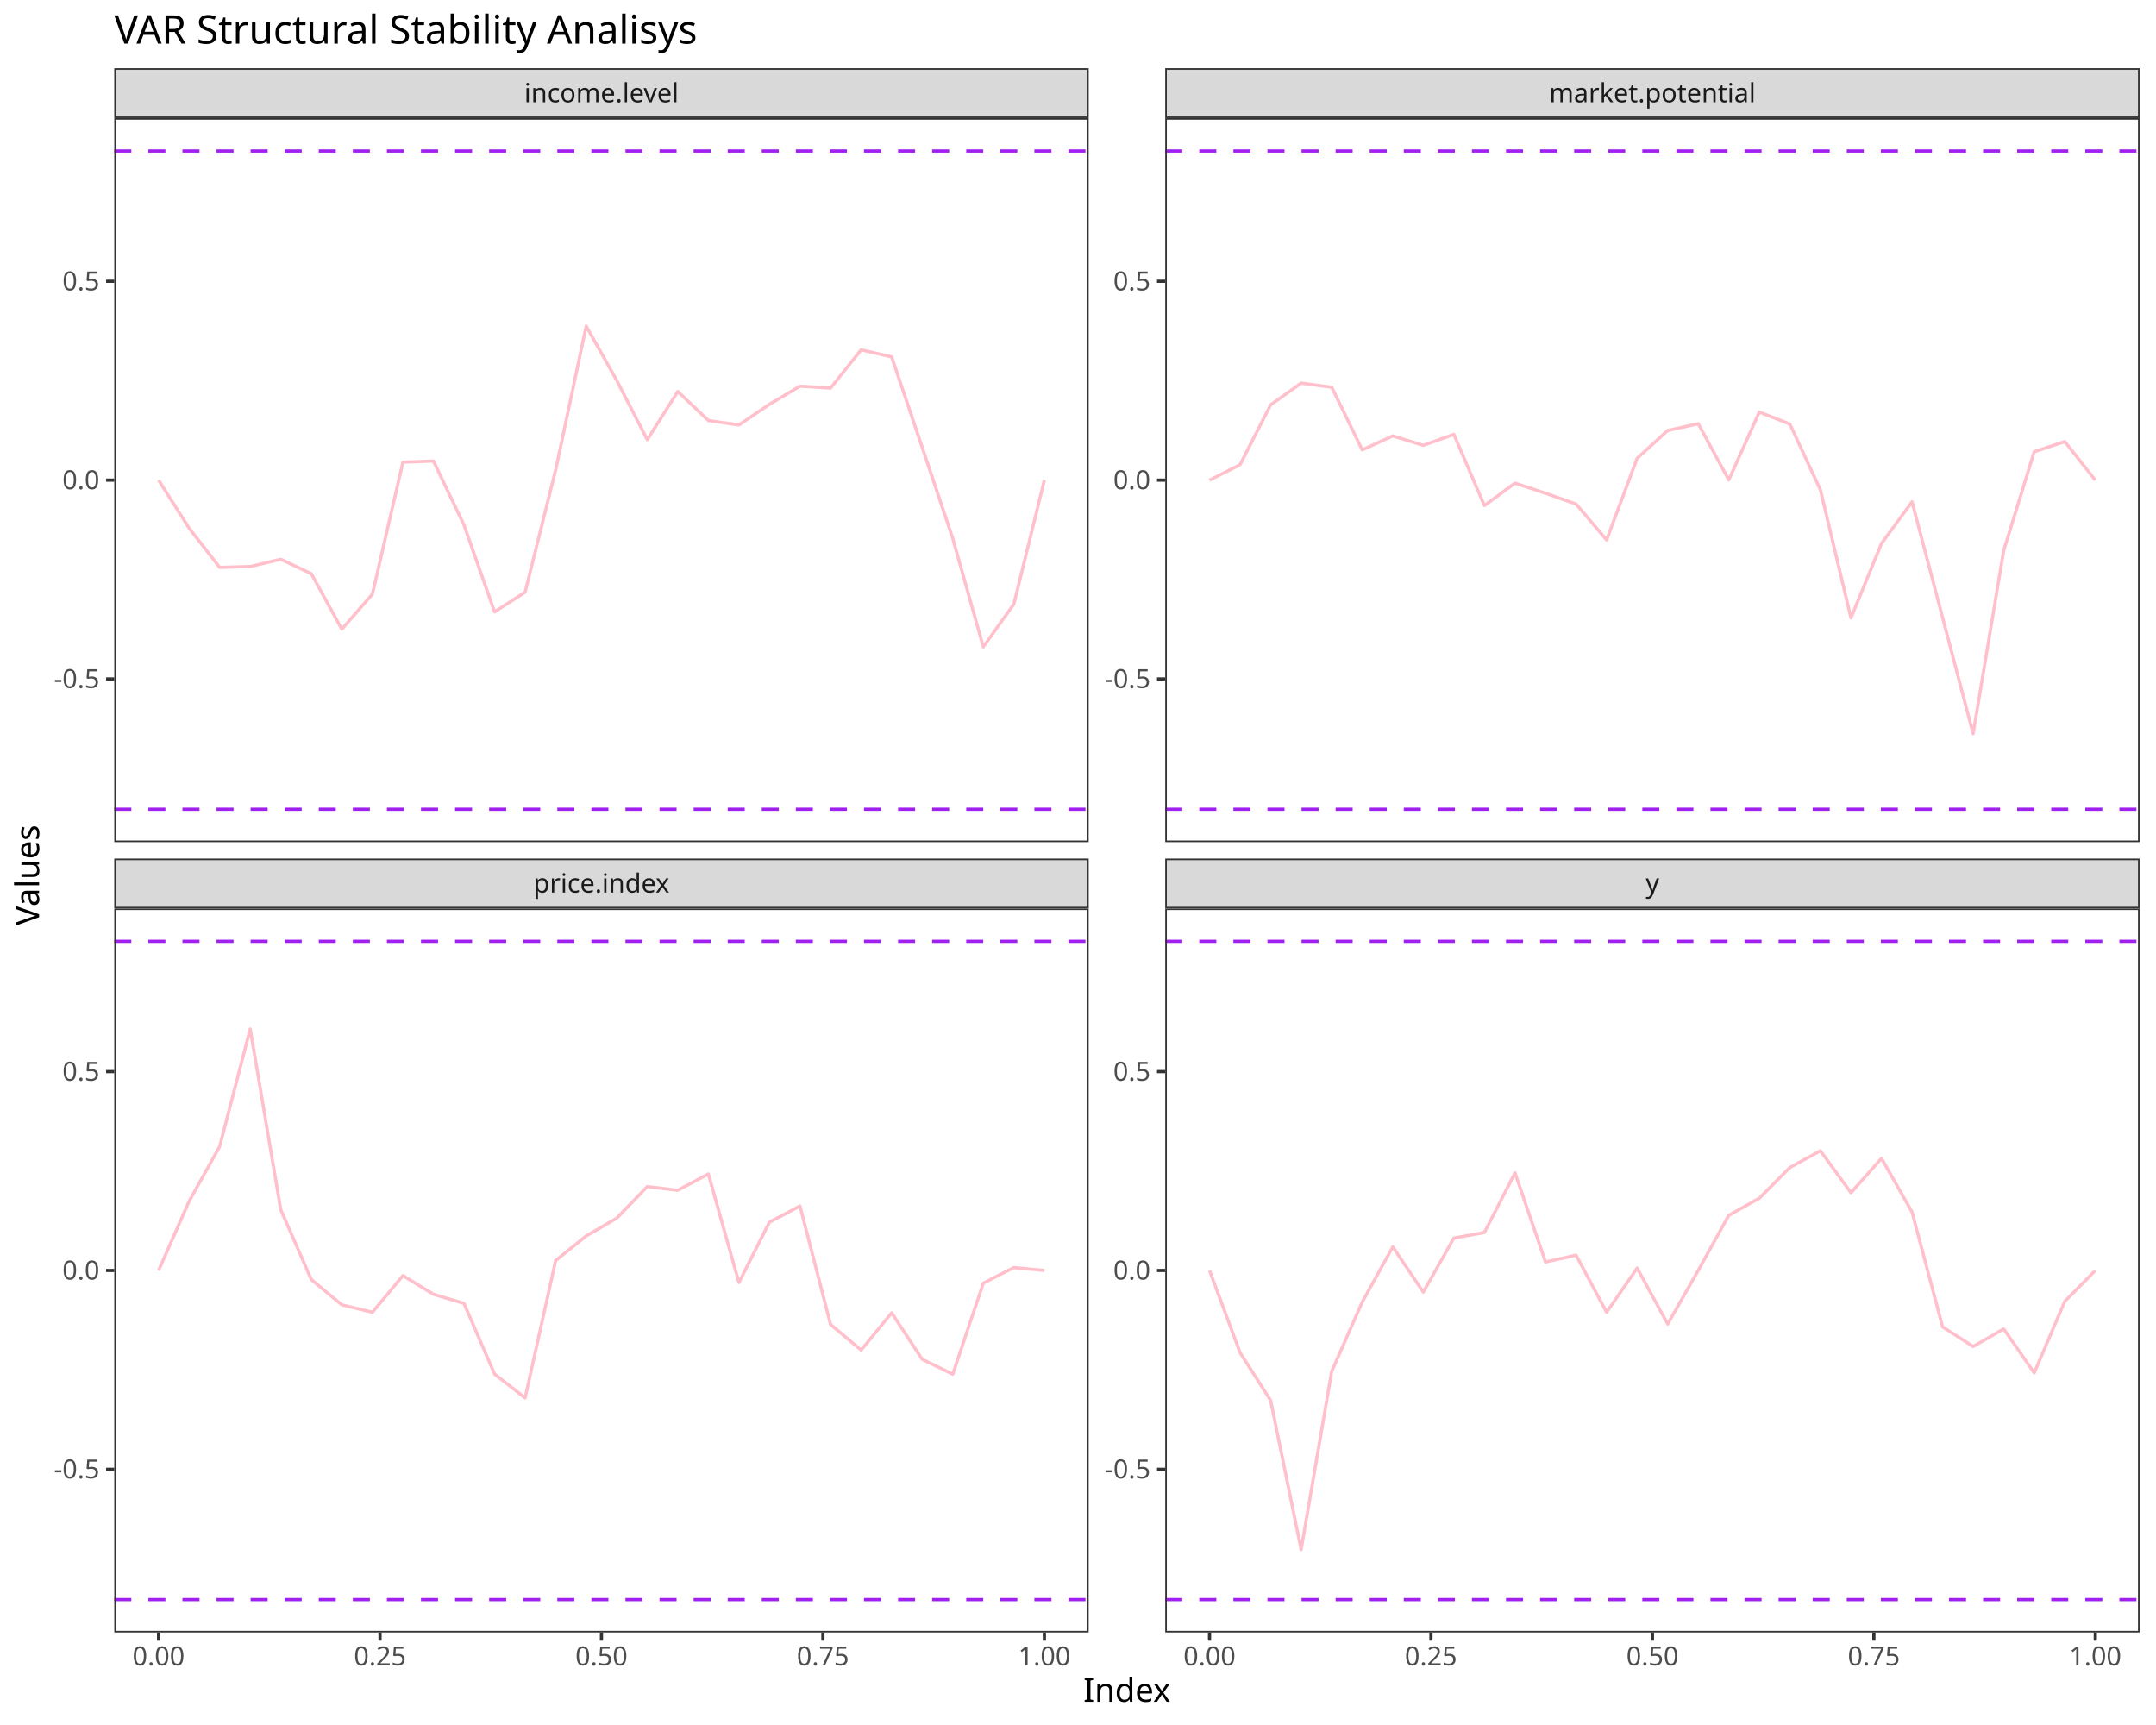
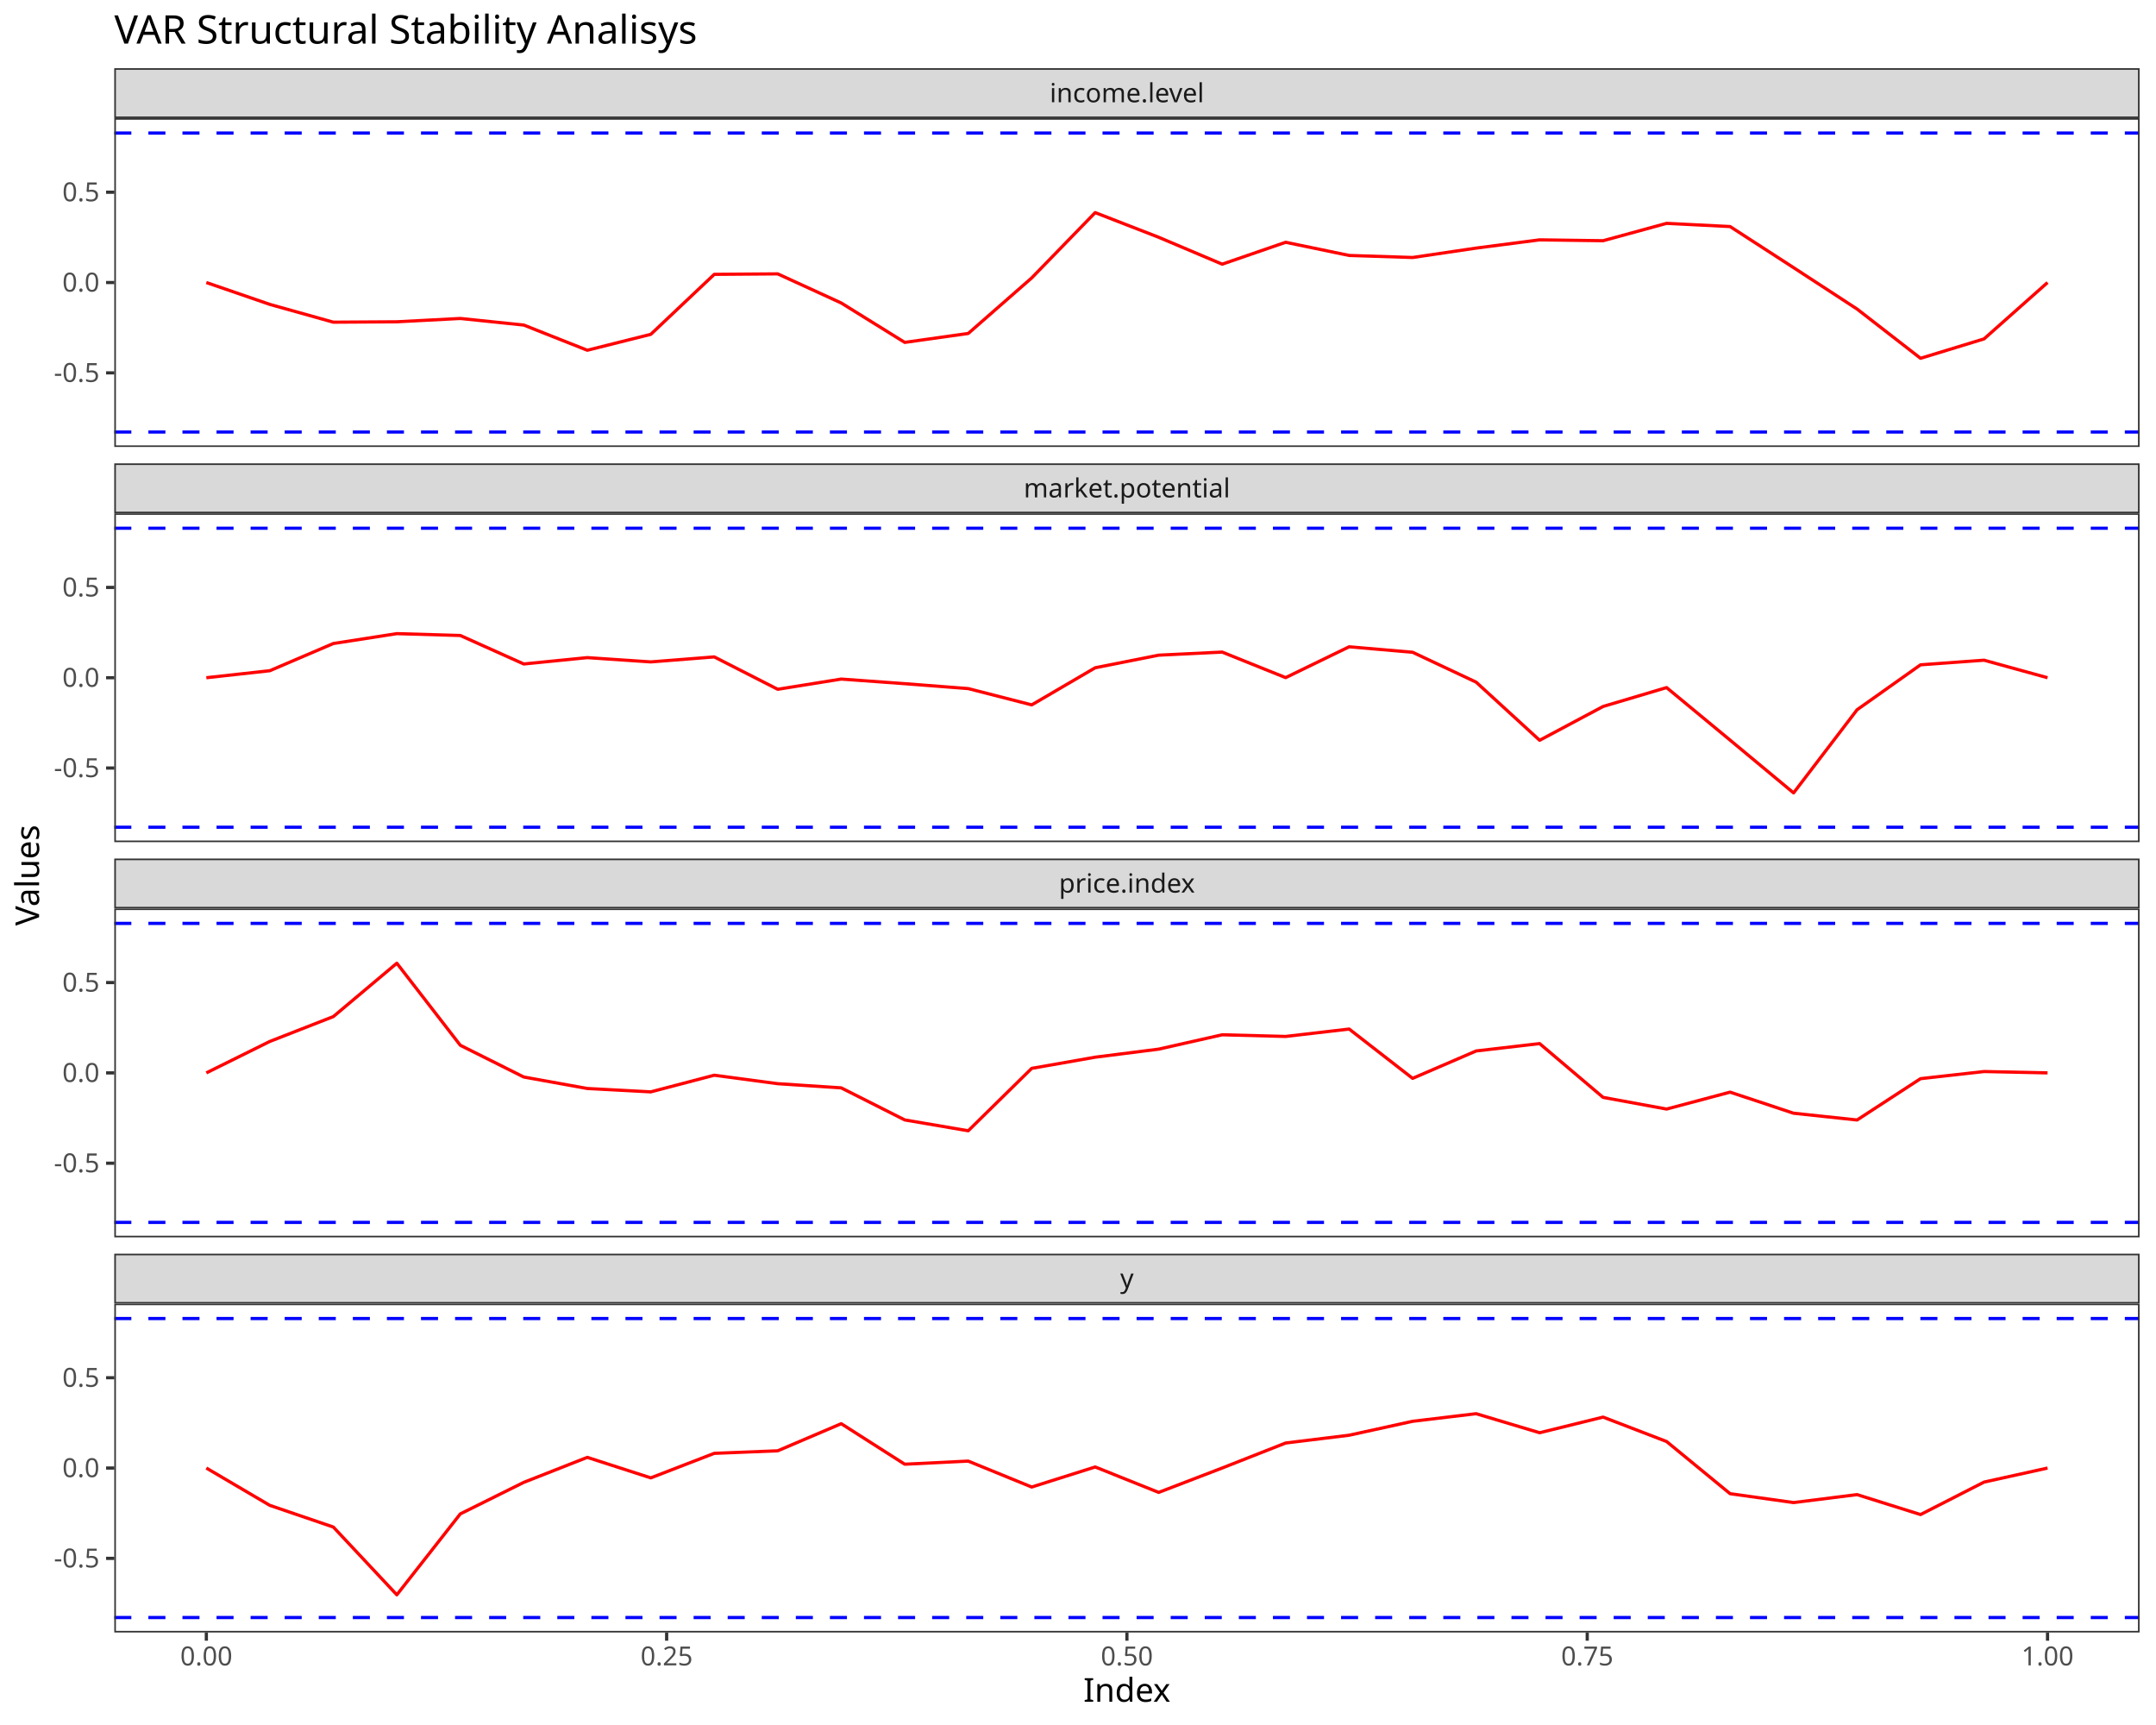
<svg xmlns="http://www.w3.org/2000/svg" class="svglite" data-engine-version="2.0" width="720.00pt" height="576.00pt" viewBox="0 0 720.00 576.00">
  <defs>
    <style type="text/css">
    .svglite line, .svglite polyline, .svglite polygon, .svglite path, .svglite rect, .svglite circle {
      fill: none;
      stroke: #000000;
      stroke-linecap: round;
      stroke-linejoin: round;
      stroke-miterlimit: 10.00;
    }
  </style>
  </defs>
  <rect width="100%" height="100%" style="stroke: none; fill: #FFFFFF;" />
  <defs>
    <clipPath id="cpMC4wMHw3MjAuMDB8MC4wMHw1NzYuMDA=">
      <rect x="0.00" y="0.00" width="720.00" height="576.00" />
    </clipPath>
  </defs>
  <g clip-path="url(#cpMC4wMHw3MjAuMDB8MC4wMHw1NzYuMDA=)">
    <rect x="0.00" y="0.00" width="720.00" height="576.00" style="stroke-width: 1.07; stroke: #FFFFFF; fill: #FFFFFF;" />
  </g>
  <defs>
-     <clipPath id="cpMzguMTd8MzYzLjU2fDM5LjQzfDI4MS4yMQ==">
-       <rect x="38.17" y="39.43" width="325.39" height="241.77" />
+     <clipPath id="cpMzguMTd8NzE0LjUyfDM5LjQzfDE0OS4yNg==">
+       <rect x="38.17" y="39.43" width="676.35" height="109.82" />
    </clipPath>
  </defs>
-   <g clip-path="url(#cpMzguMTd8MzYzLjU2fDM5LjQzfDI4MS4yMQ==)">
-     <rect x="38.17" y="39.43" width="325.39" height="241.77" style="stroke-width: 1.07; stroke: none; fill: #FFFFFF;" />
-     <polyline points="52.96,160.32 63.16,176.38 73.36,189.46 83.56,189.18 93.76,186.74 103.96,191.57 114.16,210.09 124.36,198.39 134.56,154.31 144.76,153.95 154.96,175.34 165.16,204.32 175.36,197.75 185.56,156.92 195.76,108.90 205.96,127.04 216.16,146.81 226.36,130.72 236.56,140.42 246.76,141.90 256.96,135.00 267.16,128.94 277.36,129.59 287.57,116.81 297.77,119.17 307.97,149.37 318.17,179.79 328.37,216.02 338.57,201.74 348.77,160.32 " style="stroke-width: 1.07; stroke: #FFC0CB; stroke-linecap: butt;" />
-     <line x1="38.17" y1="270.22" x2="363.56" y2="270.22" style="stroke-width: 1.07; stroke: #A020F0; stroke-dasharray: 5.69,5.69; stroke-linecap: butt;" />
-     <line x1="38.17" y1="50.42" x2="363.56" y2="50.42" style="stroke-width: 1.07; stroke: #A020F0; stroke-dasharray: 5.69,5.69; stroke-linecap: butt;" />
-     <rect x="38.17" y="39.43" width="325.39" height="241.77" style="stroke-width: 1.07; stroke: #333333;" />
+   <g clip-path="url(#cpMzguMTd8NzE0LjUyfDM5LjQzfDE0OS4yNg==)">
+     <rect x="38.17" y="39.43" width="676.35" height="109.82" style="stroke-width: 1.07; stroke: none; fill: #FFFFFF;" />
+     <polyline points="68.91,94.34 90.11,101.64 111.32,107.58 132.52,107.45 153.72,106.34 174.92,108.54 196.13,116.95 217.33,111.64 238.53,91.61 259.73,91.45 280.93,101.17 302.14,114.33 323.34,111.35 344.54,92.80 365.74,70.99 386.95,79.23 408.15,88.21 429.35,80.90 450.55,85.30 471.75,85.98 492.96,82.84 514.16,80.09 535.36,80.38 556.56,74.58 577.77,75.65 598.97,89.37 620.17,103.19 641.37,119.64 662.58,113.16 683.78,94.34 " style="stroke-width: 1.07; stroke: #FF0000; stroke-linecap: butt;" />
+     <line x1="38.17" y1="144.26" x2="714.52" y2="144.26" style="stroke-width: 1.07; stroke: #0000FF; stroke-dasharray: 5.69,5.69; stroke-linecap: butt;" />
+     <line x1="38.17" y1="44.43" x2="714.52" y2="44.43" style="stroke-width: 1.07; stroke: #0000FF; stroke-dasharray: 5.69,5.69; stroke-linecap: butt;" />
+     <rect x="38.17" y="39.43" width="676.35" height="109.82" style="stroke-width: 1.07; stroke: #333333;" />
  </g>
  <g clip-path="url(#cpMC4wMHw3MjAuMDB8MC4wMHw1NzYuMDA=)">
</g>
  <defs>
-     <clipPath id="cpMzguMTd8MzYzLjU2fDMwMy4zNHw1NDUuMTE=">
-       <rect x="38.17" y="303.34" width="325.39" height="241.77" />
+     <clipPath id="cpMzguMTd8NzE0LjUyfDE3MS4zOXwyODEuMjE=">
+       <rect x="38.17" y="171.39" width="676.35" height="109.82" />
    </clipPath>
  </defs>
-   <g clip-path="url(#cpMzguMTd8MzYzLjU2fDMwMy4zNHw1NDUuMTE=)">
-     <rect x="38.17" y="303.34" width="325.39" height="241.77" style="stroke-width: 1.07; stroke: none; fill: #FFFFFF;" />
-     <polyline points="52.96,424.23 63.16,401.10 73.36,382.83 83.56,343.60 93.76,403.93 103.96,427.26 114.16,435.70 124.36,438.18 134.56,425.95 144.76,432.17 154.96,435.23 165.16,458.82 175.36,466.78 185.56,420.91 195.76,412.70 205.96,406.76 216.16,396.22 226.36,397.44 236.56,392.00 246.76,428.25 256.96,408.11 267.16,402.69 277.36,442.24 287.57,450.81 297.77,438.37 307.97,453.88 318.17,458.86 328.37,428.47 338.57,423.25 348.77,424.23 " style="stroke-width: 1.07; stroke: #FFC0CB; stroke-linecap: butt;" />
-     <line x1="38.17" y1="534.12" x2="363.56" y2="534.12" style="stroke-width: 1.07; stroke: #A020F0; stroke-dasharray: 5.69,5.69; stroke-linecap: butt;" />
-     <line x1="38.17" y1="314.33" x2="363.56" y2="314.33" style="stroke-width: 1.07; stroke: #A020F0; stroke-dasharray: 5.69,5.69; stroke-linecap: butt;" />
-     <rect x="38.17" y="303.34" width="325.39" height="241.77" style="stroke-width: 1.07; stroke: #333333;" />
+   <g clip-path="url(#cpMzguMTd8NzE0LjUyfDE3MS4zOXwyODEuMjE=)">
+     <rect x="38.17" y="171.39" width="676.35" height="109.82" style="stroke-width: 1.07; stroke: none; fill: #FFFFFF;" />
+     <polyline points="68.91,226.30 90.11,223.96 111.32,214.88 132.52,211.58 153.72,212.20 174.92,221.71 196.13,219.59 217.33,221.02 238.53,219.35 259.73,230.16 280.93,226.75 302.14,228.29 323.34,229.93 344.54,235.37 365.74,222.98 386.95,218.77 408.15,217.74 429.35,226.27 450.55,215.97 471.75,217.80 492.96,227.78 514.16,247.19 535.36,235.90 556.56,229.59 577.77,247.14 598.97,264.76 620.17,237.00 641.37,221.99 662.58,220.45 683.78,226.30 " style="stroke-width: 1.07; stroke: #FF0000; stroke-linecap: butt;" />
+     <line x1="38.17" y1="276.22" x2="714.52" y2="276.22" style="stroke-width: 1.07; stroke: #0000FF; stroke-dasharray: 5.69,5.69; stroke-linecap: butt;" />
+     <line x1="38.17" y1="176.38" x2="714.52" y2="176.38" style="stroke-width: 1.07; stroke: #0000FF; stroke-dasharray: 5.69,5.69; stroke-linecap: butt;" />
+     <rect x="38.17" y="171.39" width="676.35" height="109.82" style="stroke-width: 1.07; stroke: #333333;" />
  </g>
  <g clip-path="url(#cpMC4wMHw3MjAuMDB8MC4wMHw1NzYuMDA=)">
</g>
  <defs>
-     <clipPath id="cpMzg5LjEzfDcxNC41MnwzOS40M3wyODEuMjE=">
-       <rect x="389.13" y="39.43" width="325.39" height="241.77" />
+     <clipPath id="cpMzguMTd8NzE0LjUyfDMwMy4zNHw0MTMuMTY=">
+       <rect x="38.17" y="303.34" width="676.35" height="109.82" />
    </clipPath>
  </defs>
-   <g clip-path="url(#cpMzg5LjEzfDcxNC41MnwzOS40M3wyODEuMjE=)">
-     <rect x="389.13" y="39.43" width="325.39" height="241.77" style="stroke-width: 1.07; stroke: none; fill: #FFFFFF;" />
-     <polyline points="403.92,160.32 414.12,155.17 424.32,135.19 434.52,127.93 444.72,129.29 454.92,150.22 465.12,145.56 475.32,148.70 485.52,145.04 495.72,168.82 505.93,161.33 516.13,164.70 526.33,168.31 536.53,180.29 546.73,153.02 556.93,143.75 567.13,141.49 577.33,160.26 587.53,137.59 597.73,141.61 607.93,163.58 618.13,206.33 628.33,181.47 638.53,167.57 648.73,206.22 658.93,245.01 669.13,183.87 679.33,150.85 689.53,147.45 699.73,160.32 " style="stroke-width: 1.07; stroke: #FFC0CB; stroke-linecap: butt;" />
-     <line x1="389.13" y1="270.22" x2="714.52" y2="270.22" style="stroke-width: 1.07; stroke: #A020F0; stroke-dasharray: 5.69,5.69; stroke-linecap: butt;" />
-     <line x1="389.13" y1="50.42" x2="714.52" y2="50.42" style="stroke-width: 1.07; stroke: #A020F0; stroke-dasharray: 5.69,5.69; stroke-linecap: butt;" />
-     <rect x="389.13" y="39.43" width="325.39" height="241.77" style="stroke-width: 1.07; stroke: #333333;" />
+   <g clip-path="url(#cpMzguMTd8NzE0LjUyfDMwMy4zNHw0MTMuMTY=)">
+     <rect x="38.17" y="303.34" width="676.35" height="109.82" style="stroke-width: 1.07; stroke: none; fill: #FFFFFF;" />
+     <polyline points="68.91,358.25 90.11,347.75 111.32,339.45 132.52,321.63 153.72,349.03 174.92,359.63 196.13,363.46 217.33,364.59 238.53,359.03 259.73,361.86 280.93,363.25 302.14,373.96 323.34,377.58 344.54,356.74 365.74,353.01 386.95,350.32 408.15,345.53 429.35,346.08 450.55,343.61 471.75,360.08 492.96,350.93 514.16,348.47 535.36,366.43 556.56,370.33 577.77,364.68 598.97,371.72 620.17,373.98 641.37,360.18 662.58,357.80 683.78,358.25 " style="stroke-width: 1.07; stroke: #FF0000; stroke-linecap: butt;" />
+     <line x1="38.17" y1="408.17" x2="714.52" y2="408.17" style="stroke-width: 1.07; stroke: #0000FF; stroke-dasharray: 5.69,5.69; stroke-linecap: butt;" />
+     <line x1="38.17" y1="308.33" x2="714.52" y2="308.33" style="stroke-width: 1.07; stroke: #0000FF; stroke-dasharray: 5.69,5.69; stroke-linecap: butt;" />
+     <rect x="38.17" y="303.34" width="676.35" height="109.82" style="stroke-width: 1.07; stroke: #333333;" />
  </g>
  <g clip-path="url(#cpMC4wMHw3MjAuMDB8MC4wMHw1NzYuMDA=)">
</g>
  <defs>
-     <clipPath id="cpMzg5LjEzfDcxNC41MnwzMDMuMzR8NTQ1LjEx">
-       <rect x="389.13" y="303.34" width="325.39" height="241.77" />
+     <clipPath id="cpMzguMTd8NzE0LjUyfDQzNS4yOXw1NDUuMTE=">
+       <rect x="38.17" y="435.29" width="676.35" height="109.82" />
    </clipPath>
  </defs>
-   <g clip-path="url(#cpMzg5LjEzfDcxNC41MnwzMDMuMzR8NTQ1LjEx)">
-     <rect x="389.13" y="303.34" width="325.39" height="241.77" style="stroke-width: 1.07; stroke: none; fill: #FFFFFF;" />
-     <polyline points="403.92,424.23 414.12,451.66 424.32,467.60 434.52,517.42 444.72,457.93 454.92,434.76 465.12,416.36 475.32,431.45 485.52,413.40 495.72,411.54 505.93,391.63 516.13,421.40 526.33,419.12 536.53,438.18 546.73,423.42 556.93,442.11 567.13,424.20 577.33,405.81 587.53,400.09 597.73,389.85 607.93,384.26 618.13,398.26 628.33,386.78 638.53,404.71 648.73,443.06 658.93,449.61 669.13,443.75 679.33,458.41 689.53,434.54 699.73,424.23 " style="stroke-width: 1.07; stroke: #FFC0CB; stroke-linecap: butt;" />
-     <line x1="389.13" y1="534.12" x2="714.52" y2="534.12" style="stroke-width: 1.07; stroke: #A020F0; stroke-dasharray: 5.69,5.69; stroke-linecap: butt;" />
-     <line x1="389.13" y1="314.33" x2="714.52" y2="314.33" style="stroke-width: 1.07; stroke: #A020F0; stroke-dasharray: 5.69,5.69; stroke-linecap: butt;" />
-     <rect x="389.13" y="303.34" width="325.39" height="241.77" style="stroke-width: 1.07; stroke: #333333;" />
+   <g clip-path="url(#cpMzguMTd8NzE0LjUyfDQzNS4yOXw1NDUuMTE=)">
+     <rect x="38.17" y="435.29" width="676.35" height="109.82" style="stroke-width: 1.07; stroke: none; fill: #FFFFFF;" />
+     <polyline points="68.91,490.20 90.11,502.66 111.32,509.90 132.52,532.53 153.72,505.51 174.92,494.98 196.13,486.63 217.33,493.48 238.53,485.29 259.73,484.44 280.93,475.39 302.14,488.92 323.34,487.88 344.54,496.54 365.74,489.84 386.95,498.33 408.15,490.19 429.35,481.84 450.55,479.24 471.75,474.59 492.96,472.05 514.16,478.41 535.36,473.19 556.56,481.34 577.77,498.76 598.97,501.73 620.17,499.07 641.37,505.73 662.58,494.89 683.78,490.20 " style="stroke-width: 1.07; stroke: #FF0000; stroke-linecap: butt;" />
+     <line x1="38.17" y1="540.12" x2="714.52" y2="540.12" style="stroke-width: 1.07; stroke: #0000FF; stroke-dasharray: 5.69,5.69; stroke-linecap: butt;" />
+     <line x1="38.17" y1="440.28" x2="714.52" y2="440.28" style="stroke-width: 1.07; stroke: #0000FF; stroke-dasharray: 5.69,5.69; stroke-linecap: butt;" />
+     <rect x="38.17" y="435.29" width="676.35" height="109.82" style="stroke-width: 1.07; stroke: #333333;" />
  </g>
  <g clip-path="url(#cpMC4wMHw3MjAuMDB8MC4wMHw1NzYuMDA=)">
</g>
  <defs>
-     <clipPath id="cpMzguMTd8MzYzLjU2fDI4Ni42OXwzMDMuMzQ=">
-       <rect x="38.17" y="286.69" width="325.39" height="16.65" />
+     <clipPath id="cpMzguMTd8NzE0LjUyfDQxOC42NHw0MzUuMjk=">
+       <rect x="38.17" y="418.64" width="676.35" height="16.65" />
    </clipPath>
  </defs>
-   <g clip-path="url(#cpMzguMTd8MzYzLjU2fDI4Ni42OXwzMDMuMzQ=)">
-     <rect x="38.17" y="286.69" width="325.39" height="16.65" style="stroke-width: 1.07; stroke: #333333; fill: #D9D9D9;" />
-     <text x="200.86" y="298.04" text-anchor="middle" style="font-size: 8.80px; fill: #1A1A1A; font-family: sans;" textLength="42.56px" lengthAdjust="spacingAndGlyphs">price.index</text>
+   <g clip-path="url(#cpMzguMTd8NzE0LjUyfDQxOC42NHw0MzUuMjk=)">
+     <rect x="38.17" y="418.64" width="676.35" height="16.65" style="stroke-width: 1.07; stroke: #333333; fill: #D9D9D9;" />
+     <text x="376.34" y="429.99" text-anchor="middle" style="font-size: 8.80px; fill: #1A1A1A; font-family: sans;" textLength="4.40px" lengthAdjust="spacingAndGlyphs">y</text>
  </g>
  <g clip-path="url(#cpMC4wMHw3MjAuMDB8MC4wMHw1NzYuMDA=)">
</g>
  <defs>
-     <clipPath id="cpMzg5LjEzfDcxNC41MnwyODYuNjl8MzAzLjM0">
-       <rect x="389.13" y="286.69" width="325.39" height="16.65" />
+     <clipPath id="cpMzguMTd8NzE0LjUyfDI4Ni42OXwzMDMuMzQ=">
+       <rect x="38.17" y="286.69" width="676.35" height="16.65" />
    </clipPath>
  </defs>
-   <g clip-path="url(#cpMzg5LjEzfDcxNC41MnwyODYuNjl8MzAzLjM0)">
-     <rect x="389.13" y="286.69" width="325.39" height="16.65" style="stroke-width: 1.07; stroke: #333333; fill: #D9D9D9;" />
-     <text x="551.83" y="298.04" text-anchor="middle" style="font-size: 8.80px; fill: #1A1A1A; font-family: sans;" textLength="4.40px" lengthAdjust="spacingAndGlyphs">y</text>
+   <g clip-path="url(#cpMzguMTd8NzE0LjUyfDI4Ni42OXwzMDMuMzQ=)">
+     <rect x="38.17" y="286.69" width="676.35" height="16.65" style="stroke-width: 1.07; stroke: #333333; fill: #D9D9D9;" />
+     <text x="376.34" y="298.04" text-anchor="middle" style="font-size: 8.80px; fill: #1A1A1A; font-family: sans;" textLength="42.56px" lengthAdjust="spacingAndGlyphs">price.index</text>
  </g>
  <g clip-path="url(#cpMC4wMHw3MjAuMDB8MC4wMHw1NzYuMDA=)">
</g>
  <defs>
-     <clipPath id="cpMzguMTd8MzYzLjU2fDIyLjc4fDM5LjQz">
-       <rect x="38.17" y="22.78" width="325.39" height="16.65" />
+     <clipPath id="cpMzguMTd8NzE0LjUyfDE1NC43NHwxNzEuMzk=">
+       <rect x="38.17" y="154.74" width="676.35" height="16.65" />
    </clipPath>
  </defs>
-   <g clip-path="url(#cpMzguMTd8MzYzLjU2fDIyLjc4fDM5LjQz)">
-     <rect x="38.17" y="22.78" width="325.39" height="16.65" style="stroke-width: 1.07; stroke: #333333; fill: #D9D9D9;" />
-     <text x="200.86" y="34.14" text-anchor="middle" style="font-size: 8.80px; fill: #1A1A1A; font-family: sans;" textLength="48.92px" lengthAdjust="spacingAndGlyphs">income.level</text>
+   <g clip-path="url(#cpMzguMTd8NzE0LjUyfDE1NC43NHwxNzEuMzk=)">
+     <rect x="38.17" y="154.74" width="676.35" height="16.65" style="stroke-width: 1.07; stroke: #333333; fill: #D9D9D9;" />
+     <text x="376.34" y="166.09" text-anchor="middle" style="font-size: 8.80px; fill: #1A1A1A; font-family: sans;" textLength="62.62px" lengthAdjust="spacingAndGlyphs">market.potential</text>
  </g>
  <g clip-path="url(#cpMC4wMHw3MjAuMDB8MC4wMHw1NzYuMDA=)">
</g>
  <defs>
-     <clipPath id="cpMzg5LjEzfDcxNC41MnwyMi43OHwzOS40Mw==">
-       <rect x="389.13" y="22.78" width="325.39" height="16.65" />
+     <clipPath id="cpMzguMTd8NzE0LjUyfDIyLjc4fDM5LjQz">
+       <rect x="38.17" y="22.78" width="676.35" height="16.65" />
    </clipPath>
  </defs>
-   <g clip-path="url(#cpMzg5LjEzfDcxNC41MnwyMi43OHwzOS40Mw==)">
-     <rect x="389.13" y="22.78" width="325.39" height="16.65" style="stroke-width: 1.07; stroke: #333333; fill: #D9D9D9;" />
-     <text x="551.83" y="34.14" text-anchor="middle" style="font-size: 8.80px; fill: #1A1A1A; font-family: sans;" textLength="62.62px" lengthAdjust="spacingAndGlyphs">market.potential</text>
+   <g clip-path="url(#cpMzguMTd8NzE0LjUyfDIyLjc4fDM5LjQz)">
+     <rect x="38.17" y="22.78" width="676.35" height="16.65" style="stroke-width: 1.07; stroke: #333333; fill: #D9D9D9;" />
+     <text x="376.34" y="34.14" text-anchor="middle" style="font-size: 8.80px; fill: #1A1A1A; font-family: sans;" textLength="48.92px" lengthAdjust="spacingAndGlyphs">income.level</text>
  </g>
  <g clip-path="url(#cpMC4wMHw3MjAuMDB8MC4wMHw1NzYuMDA=)">
-     <polyline points="52.96,547.85 52.96,545.11 " style="stroke-width: 1.07; stroke: #333333; stroke-linecap: butt;" />
-     <polyline points="126.91,547.85 126.91,545.11 " style="stroke-width: 1.07; stroke: #333333; stroke-linecap: butt;" />
-     <polyline points="200.86,547.85 200.86,545.11 " style="stroke-width: 1.07; stroke: #333333; stroke-linecap: butt;" />
-     <polyline points="274.81,547.85 274.81,545.11 " style="stroke-width: 1.07; stroke: #333333; stroke-linecap: butt;" />
-     <polyline points="348.77,547.85 348.77,545.11 " style="stroke-width: 1.07; stroke: #333333; stroke-linecap: butt;" />
-     <text x="52.96" y="556.10" text-anchor="middle" style="font-size: 8.80px; fill: #4D4D4D; font-family: sans;" textLength="17.13px" lengthAdjust="spacingAndGlyphs">0.00</text>
-     <text x="126.91" y="556.10" text-anchor="middle" style="font-size: 8.80px; fill: #4D4D4D; font-family: sans;" textLength="17.13px" lengthAdjust="spacingAndGlyphs">0.25</text>
-     <text x="200.86" y="556.10" text-anchor="middle" style="font-size: 8.80px; fill: #4D4D4D; font-family: sans;" textLength="17.13px" lengthAdjust="spacingAndGlyphs">0.50</text>
-     <text x="274.81" y="556.10" text-anchor="middle" style="font-size: 8.80px; fill: #4D4D4D; font-family: sans;" textLength="17.13px" lengthAdjust="spacingAndGlyphs">0.75</text>
-     <text x="348.77" y="556.10" text-anchor="middle" style="font-size: 8.80px; fill: #4D4D4D; font-family: sans;" textLength="17.13px" lengthAdjust="spacingAndGlyphs">1.00</text>
-     <polyline points="403.92,547.85 403.92,545.11 " style="stroke-width: 1.07; stroke: #333333; stroke-linecap: butt;" />
-     <polyline points="477.87,547.85 477.87,545.11 " style="stroke-width: 1.07; stroke: #333333; stroke-linecap: butt;" />
-     <polyline points="551.83,547.85 551.83,545.11 " style="stroke-width: 1.07; stroke: #333333; stroke-linecap: butt;" />
-     <polyline points="625.78,547.85 625.78,545.11 " style="stroke-width: 1.07; stroke: #333333; stroke-linecap: butt;" />
-     <polyline points="699.73,547.85 699.73,545.11 " style="stroke-width: 1.07; stroke: #333333; stroke-linecap: butt;" />
-     <text x="403.92" y="556.10" text-anchor="middle" style="font-size: 8.80px; fill: #4D4D4D; font-family: sans;" textLength="17.13px" lengthAdjust="spacingAndGlyphs">0.00</text>
-     <text x="477.87" y="556.10" text-anchor="middle" style="font-size: 8.80px; fill: #4D4D4D; font-family: sans;" textLength="17.13px" lengthAdjust="spacingAndGlyphs">0.25</text>
-     <text x="551.83" y="556.10" text-anchor="middle" style="font-size: 8.80px; fill: #4D4D4D; font-family: sans;" textLength="17.13px" lengthAdjust="spacingAndGlyphs">0.50</text>
-     <text x="625.78" y="556.10" text-anchor="middle" style="font-size: 8.80px; fill: #4D4D4D; font-family: sans;" textLength="17.13px" lengthAdjust="spacingAndGlyphs">0.75</text>
-     <text x="699.73" y="556.10" text-anchor="middle" style="font-size: 8.80px; fill: #4D4D4D; font-family: sans;" textLength="17.13px" lengthAdjust="spacingAndGlyphs">1.00</text>
-     <text x="384.20" y="229.75" text-anchor="end" style="font-size: 8.80px; fill: #4D4D4D; font-family: sans;" textLength="15.16px" lengthAdjust="spacingAndGlyphs">-0.5</text>
-     <text x="384.20" y="163.35" text-anchor="end" style="font-size: 8.80px; fill: #4D4D4D; font-family: sans;" textLength="12.23px" lengthAdjust="spacingAndGlyphs">0.0</text>
-     <text x="384.20" y="96.95" text-anchor="end" style="font-size: 8.80px; fill: #4D4D4D; font-family: sans;" textLength="12.23px" lengthAdjust="spacingAndGlyphs">0.5</text>
-     <polyline points="386.39,226.72 389.13,226.72 " style="stroke-width: 1.07; stroke: #333333; stroke-linecap: butt;" />
-     <polyline points="386.39,160.32 389.13,160.32 " style="stroke-width: 1.07; stroke: #333333; stroke-linecap: butt;" />
-     <polyline points="386.39,93.92 389.13,93.92 " style="stroke-width: 1.07; stroke: #333333; stroke-linecap: butt;" />
-     <text x="384.20" y="493.65" text-anchor="end" style="font-size: 8.80px; fill: #4D4D4D; font-family: sans;" textLength="15.16px" lengthAdjust="spacingAndGlyphs">-0.5</text>
-     <text x="384.20" y="427.25" text-anchor="end" style="font-size: 8.80px; fill: #4D4D4D; font-family: sans;" textLength="12.23px" lengthAdjust="spacingAndGlyphs">0.0</text>
-     <text x="384.20" y="360.86" text-anchor="end" style="font-size: 8.80px; fill: #4D4D4D; font-family: sans;" textLength="12.23px" lengthAdjust="spacingAndGlyphs">0.5</text>
-     <polyline points="386.39,490.62 389.13,490.62 " style="stroke-width: 1.07; stroke: #333333; stroke-linecap: butt;" />
-     <polyline points="386.39,424.23 389.13,424.23 " style="stroke-width: 1.07; stroke: #333333; stroke-linecap: butt;" />
-     <polyline points="386.39,357.83 389.13,357.83 " style="stroke-width: 1.07; stroke: #333333; stroke-linecap: butt;" />
-     <text x="33.24" y="229.75" text-anchor="end" style="font-size: 8.80px; fill: #4D4D4D; font-family: sans;" textLength="15.16px" lengthAdjust="spacingAndGlyphs">-0.5</text>
-     <text x="33.24" y="163.35" text-anchor="end" style="font-size: 8.80px; fill: #4D4D4D; font-family: sans;" textLength="12.23px" lengthAdjust="spacingAndGlyphs">0.0</text>
-     <text x="33.24" y="96.95" text-anchor="end" style="font-size: 8.80px; fill: #4D4D4D; font-family: sans;" textLength="12.23px" lengthAdjust="spacingAndGlyphs">0.5</text>
-     <polyline points="35.43,226.72 38.17,226.72 " style="stroke-width: 1.07; stroke: #333333; stroke-linecap: butt;" />
-     <polyline points="35.43,160.32 38.17,160.32 " style="stroke-width: 1.07; stroke: #333333; stroke-linecap: butt;" />
-     <polyline points="35.43,93.92 38.17,93.92 " style="stroke-width: 1.07; stroke: #333333; stroke-linecap: butt;" />
-     <text x="33.24" y="493.65" text-anchor="end" style="font-size: 8.80px; fill: #4D4D4D; font-family: sans;" textLength="15.16px" lengthAdjust="spacingAndGlyphs">-0.5</text>
-     <text x="33.24" y="427.25" text-anchor="end" style="font-size: 8.80px; fill: #4D4D4D; font-family: sans;" textLength="12.23px" lengthAdjust="spacingAndGlyphs">0.0</text>
-     <text x="33.24" y="360.86" text-anchor="end" style="font-size: 8.80px; fill: #4D4D4D; font-family: sans;" textLength="12.23px" lengthAdjust="spacingAndGlyphs">0.5</text>
-     <polyline points="35.43,490.62 38.17,490.62 " style="stroke-width: 1.07; stroke: #333333; stroke-linecap: butt;" />
-     <polyline points="35.43,424.23 38.17,424.23 " style="stroke-width: 1.07; stroke: #333333; stroke-linecap: butt;" />
-     <polyline points="35.43,357.83 38.17,357.83 " style="stroke-width: 1.07; stroke: #333333; stroke-linecap: butt;" />
+     <polyline points="68.91,547.85 68.91,545.11 " style="stroke-width: 1.07; stroke: #333333; stroke-linecap: butt;" />
+     <polyline points="222.63,547.85 222.63,545.11 " style="stroke-width: 1.07; stroke: #333333; stroke-linecap: butt;" />
+     <polyline points="376.34,547.85 376.34,545.11 " style="stroke-width: 1.07; stroke: #333333; stroke-linecap: butt;" />
+     <polyline points="530.06,547.85 530.06,545.11 " style="stroke-width: 1.07; stroke: #333333; stroke-linecap: butt;" />
+     <polyline points="683.78,547.85 683.78,545.11 " style="stroke-width: 1.07; stroke: #333333; stroke-linecap: butt;" />
+     <text x="68.91" y="556.10" text-anchor="middle" style="font-size: 8.80px; fill: #4D4D4D; font-family: sans;" textLength="17.13px" lengthAdjust="spacingAndGlyphs">0.00</text>
+     <text x="222.63" y="556.10" text-anchor="middle" style="font-size: 8.80px; fill: #4D4D4D; font-family: sans;" textLength="17.13px" lengthAdjust="spacingAndGlyphs">0.25</text>
+     <text x="376.34" y="556.10" text-anchor="middle" style="font-size: 8.80px; fill: #4D4D4D; font-family: sans;" textLength="17.13px" lengthAdjust="spacingAndGlyphs">0.50</text>
+     <text x="530.06" y="556.10" text-anchor="middle" style="font-size: 8.80px; fill: #4D4D4D; font-family: sans;" textLength="17.13px" lengthAdjust="spacingAndGlyphs">0.75</text>
+     <text x="683.78" y="556.10" text-anchor="middle" style="font-size: 8.80px; fill: #4D4D4D; font-family: sans;" textLength="17.13px" lengthAdjust="spacingAndGlyphs">1.00</text>
+     <text x="33.24" y="127.53" text-anchor="end" style="font-size: 8.80px; fill: #4D4D4D; font-family: sans;" textLength="15.16px" lengthAdjust="spacingAndGlyphs">-0.5</text>
+     <text x="33.24" y="97.37" text-anchor="end" style="font-size: 8.80px; fill: #4D4D4D; font-family: sans;" textLength="12.23px" lengthAdjust="spacingAndGlyphs">0.0</text>
+     <text x="33.24" y="67.21" text-anchor="end" style="font-size: 8.80px; fill: #4D4D4D; font-family: sans;" textLength="12.23px" lengthAdjust="spacingAndGlyphs">0.5</text>
+     <polyline points="35.43,124.50 38.17,124.50 " style="stroke-width: 1.07; stroke: #333333; stroke-linecap: butt;" />
+     <polyline points="35.43,94.34 38.17,94.34 " style="stroke-width: 1.07; stroke: #333333; stroke-linecap: butt;" />
+     <polyline points="35.43,64.18 38.17,64.18 " style="stroke-width: 1.07; stroke: #333333; stroke-linecap: butt;" />
+     <text x="33.24" y="259.49" text-anchor="end" style="font-size: 8.80px; fill: #4D4D4D; font-family: sans;" textLength="15.16px" lengthAdjust="spacingAndGlyphs">-0.5</text>
+     <text x="33.24" y="229.33" text-anchor="end" style="font-size: 8.80px; fill: #4D4D4D; font-family: sans;" textLength="12.23px" lengthAdjust="spacingAndGlyphs">0.0</text>
+     <text x="33.24" y="199.17" text-anchor="end" style="font-size: 8.80px; fill: #4D4D4D; font-family: sans;" textLength="12.23px" lengthAdjust="spacingAndGlyphs">0.5</text>
+     <polyline points="35.43,256.46 38.17,256.46 " style="stroke-width: 1.07; stroke: #333333; stroke-linecap: butt;" />
+     <polyline points="35.43,226.30 38.17,226.30 " style="stroke-width: 1.07; stroke: #333333; stroke-linecap: butt;" />
+     <polyline points="35.43,196.14 38.17,196.14 " style="stroke-width: 1.07; stroke: #333333; stroke-linecap: butt;" />
+     <text x="33.24" y="391.44" text-anchor="end" style="font-size: 8.80px; fill: #4D4D4D; font-family: sans;" textLength="15.16px" lengthAdjust="spacingAndGlyphs">-0.5</text>
+     <text x="33.24" y="361.28" text-anchor="end" style="font-size: 8.80px; fill: #4D4D4D; font-family: sans;" textLength="12.23px" lengthAdjust="spacingAndGlyphs">0.0</text>
+     <text x="33.24" y="331.12" text-anchor="end" style="font-size: 8.80px; fill: #4D4D4D; font-family: sans;" textLength="12.23px" lengthAdjust="spacingAndGlyphs">0.5</text>
+     <polyline points="35.43,388.41 38.17,388.41 " style="stroke-width: 1.07; stroke: #333333; stroke-linecap: butt;" />
+     <polyline points="35.43,358.25 38.17,358.25 " style="stroke-width: 1.07; stroke: #333333; stroke-linecap: butt;" />
+     <polyline points="35.43,328.09 38.17,328.09 " style="stroke-width: 1.07; stroke: #333333; stroke-linecap: butt;" />
+     <text x="33.24" y="523.39" text-anchor="end" style="font-size: 8.80px; fill: #4D4D4D; font-family: sans;" textLength="15.16px" lengthAdjust="spacingAndGlyphs">-0.5</text>
+     <text x="33.24" y="493.23" text-anchor="end" style="font-size: 8.80px; fill: #4D4D4D; font-family: sans;" textLength="12.23px" lengthAdjust="spacingAndGlyphs">0.0</text>
+     <text x="33.24" y="463.07" text-anchor="end" style="font-size: 8.80px; fill: #4D4D4D; font-family: sans;" textLength="12.23px" lengthAdjust="spacingAndGlyphs">0.5</text>
+     <polyline points="35.43,520.36 38.17,520.36 " style="stroke-width: 1.07; stroke: #333333; stroke-linecap: butt;" />
+     <polyline points="35.43,490.20 38.17,490.20 " style="stroke-width: 1.07; stroke: #333333; stroke-linecap: butt;" />
+     <polyline points="35.43,460.04 38.17,460.04 " style="stroke-width: 1.07; stroke: #333333; stroke-linecap: butt;" />
    <text x="376.34" y="568.24" text-anchor="middle" style="font-size: 11.00px; font-family: sans;" textLength="26.91px" lengthAdjust="spacingAndGlyphs">Index</text>
    <text transform="translate(13.05,292.27) rotate(-90)" text-anchor="middle" style="font-size: 11.00px; font-family: sans;" textLength="33.64px" lengthAdjust="spacingAndGlyphs">Values</text>
    <text x="38.17" y="14.56" style="font-size: 13.20px; font-family: sans;" textLength="190.03px" lengthAdjust="spacingAndGlyphs">VAR Structural Stability Analisys</text>
  </g>
</svg>
